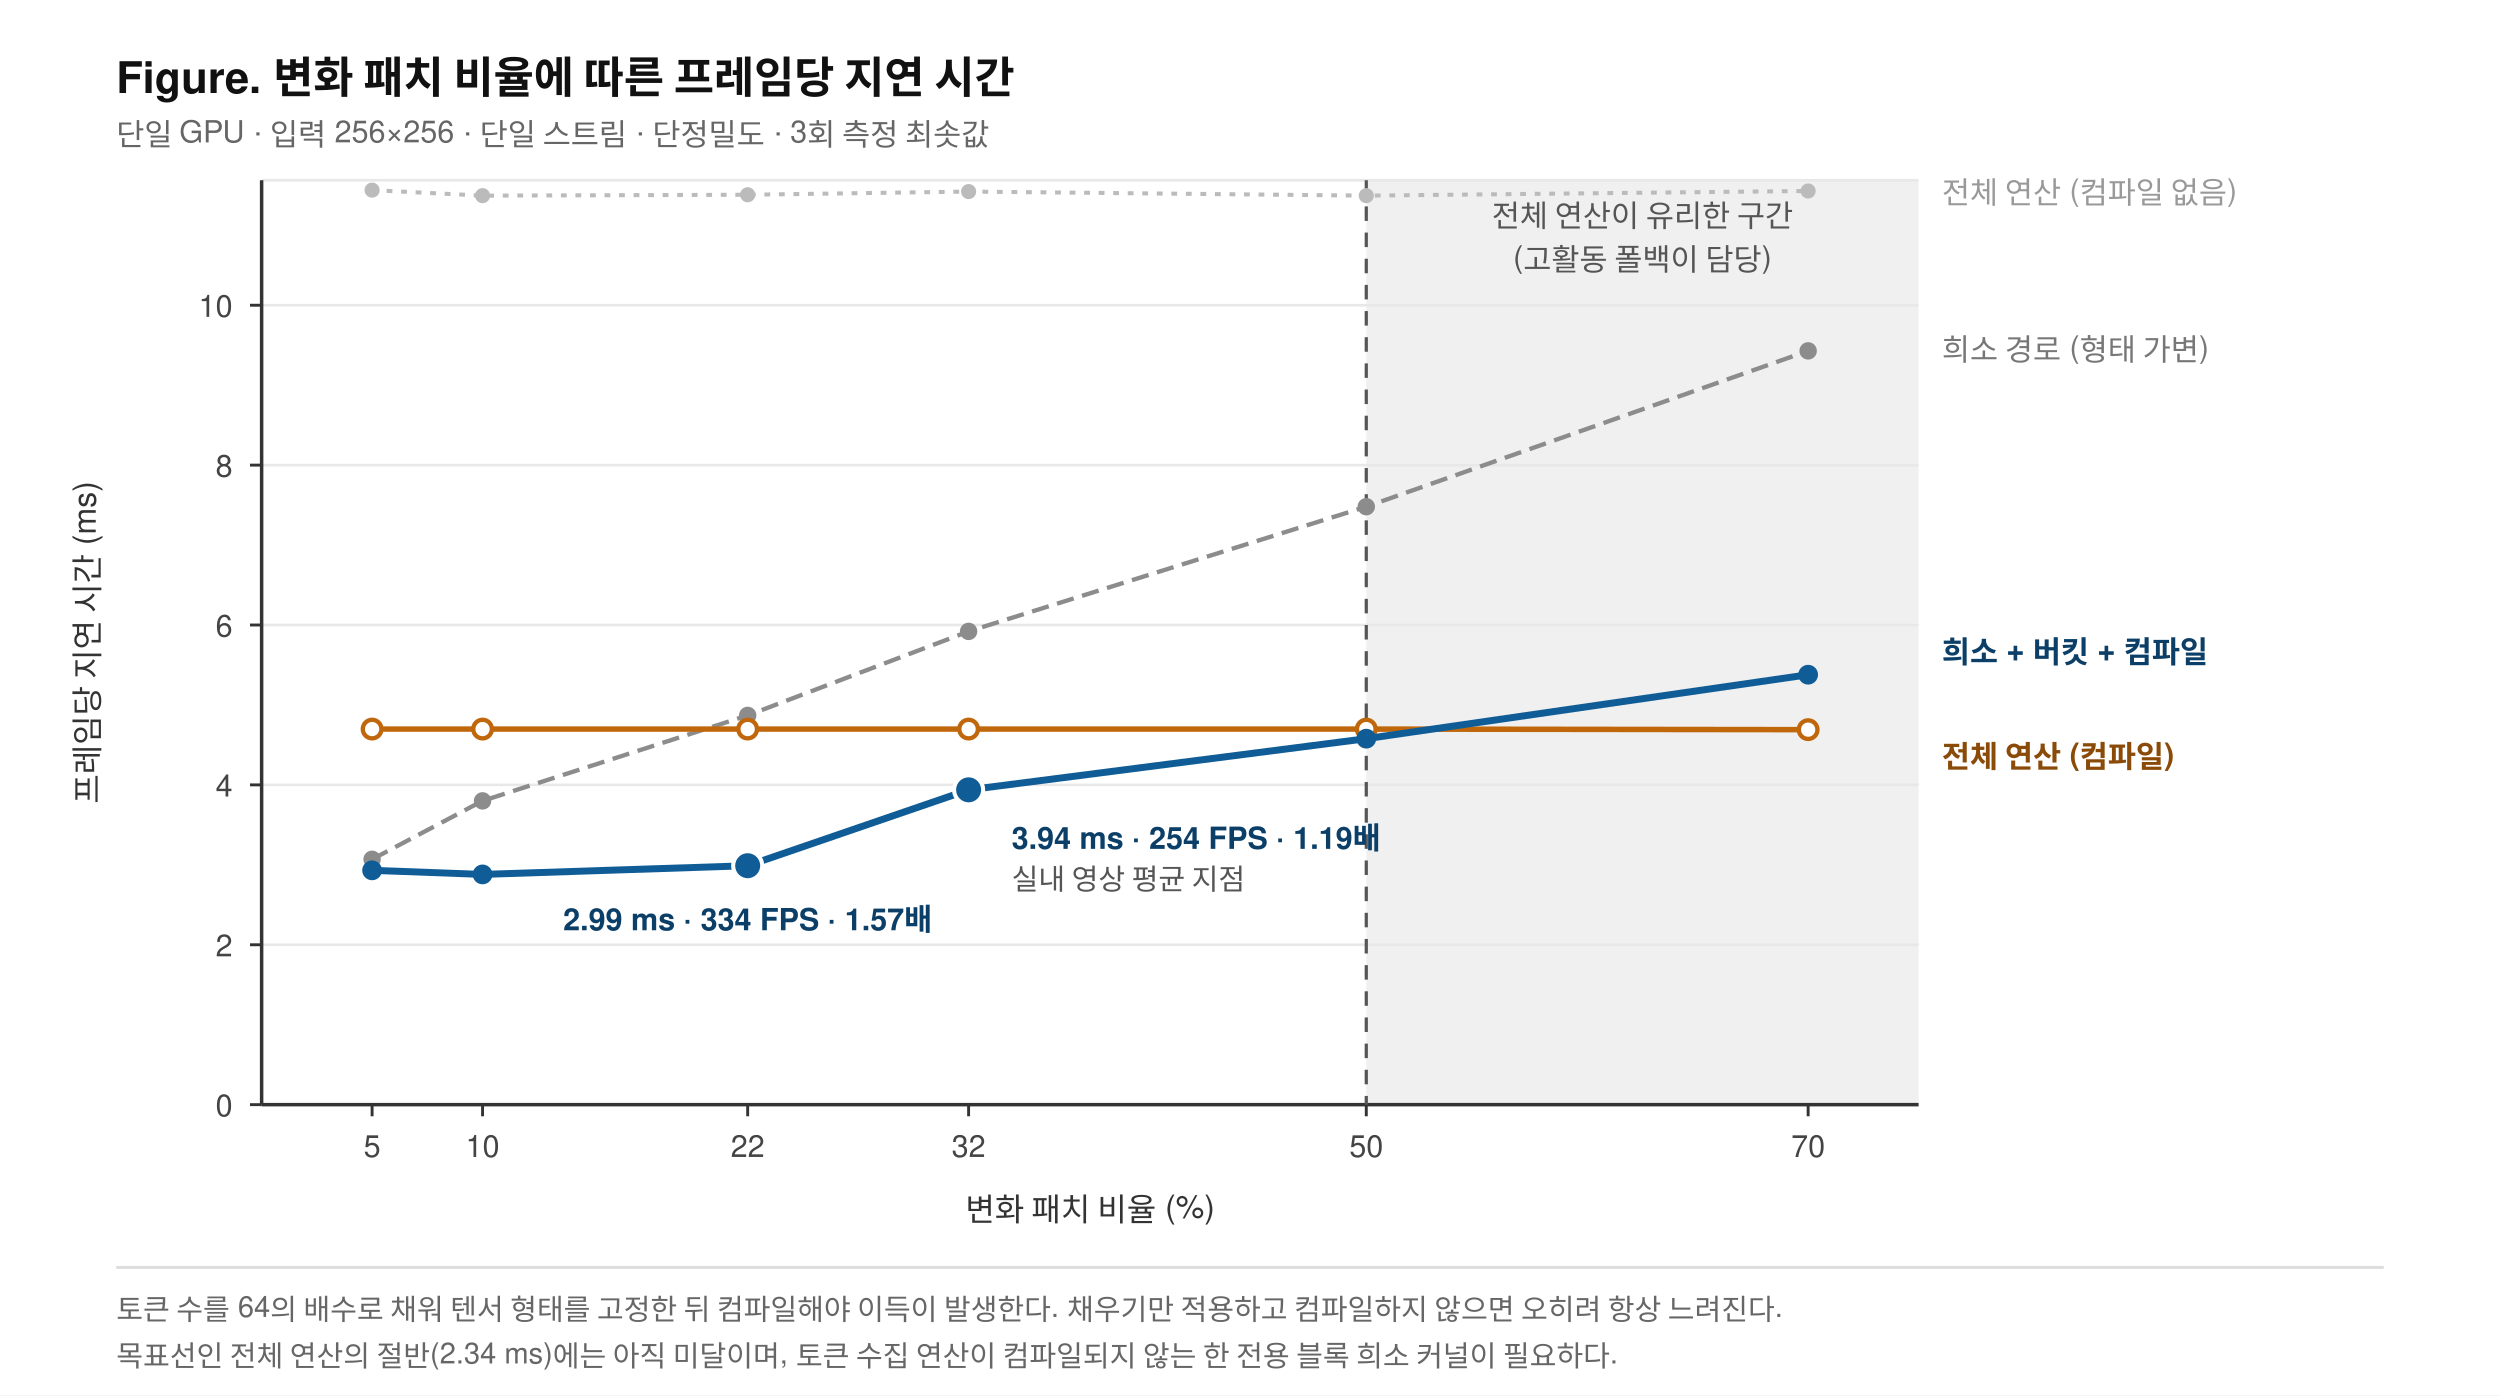
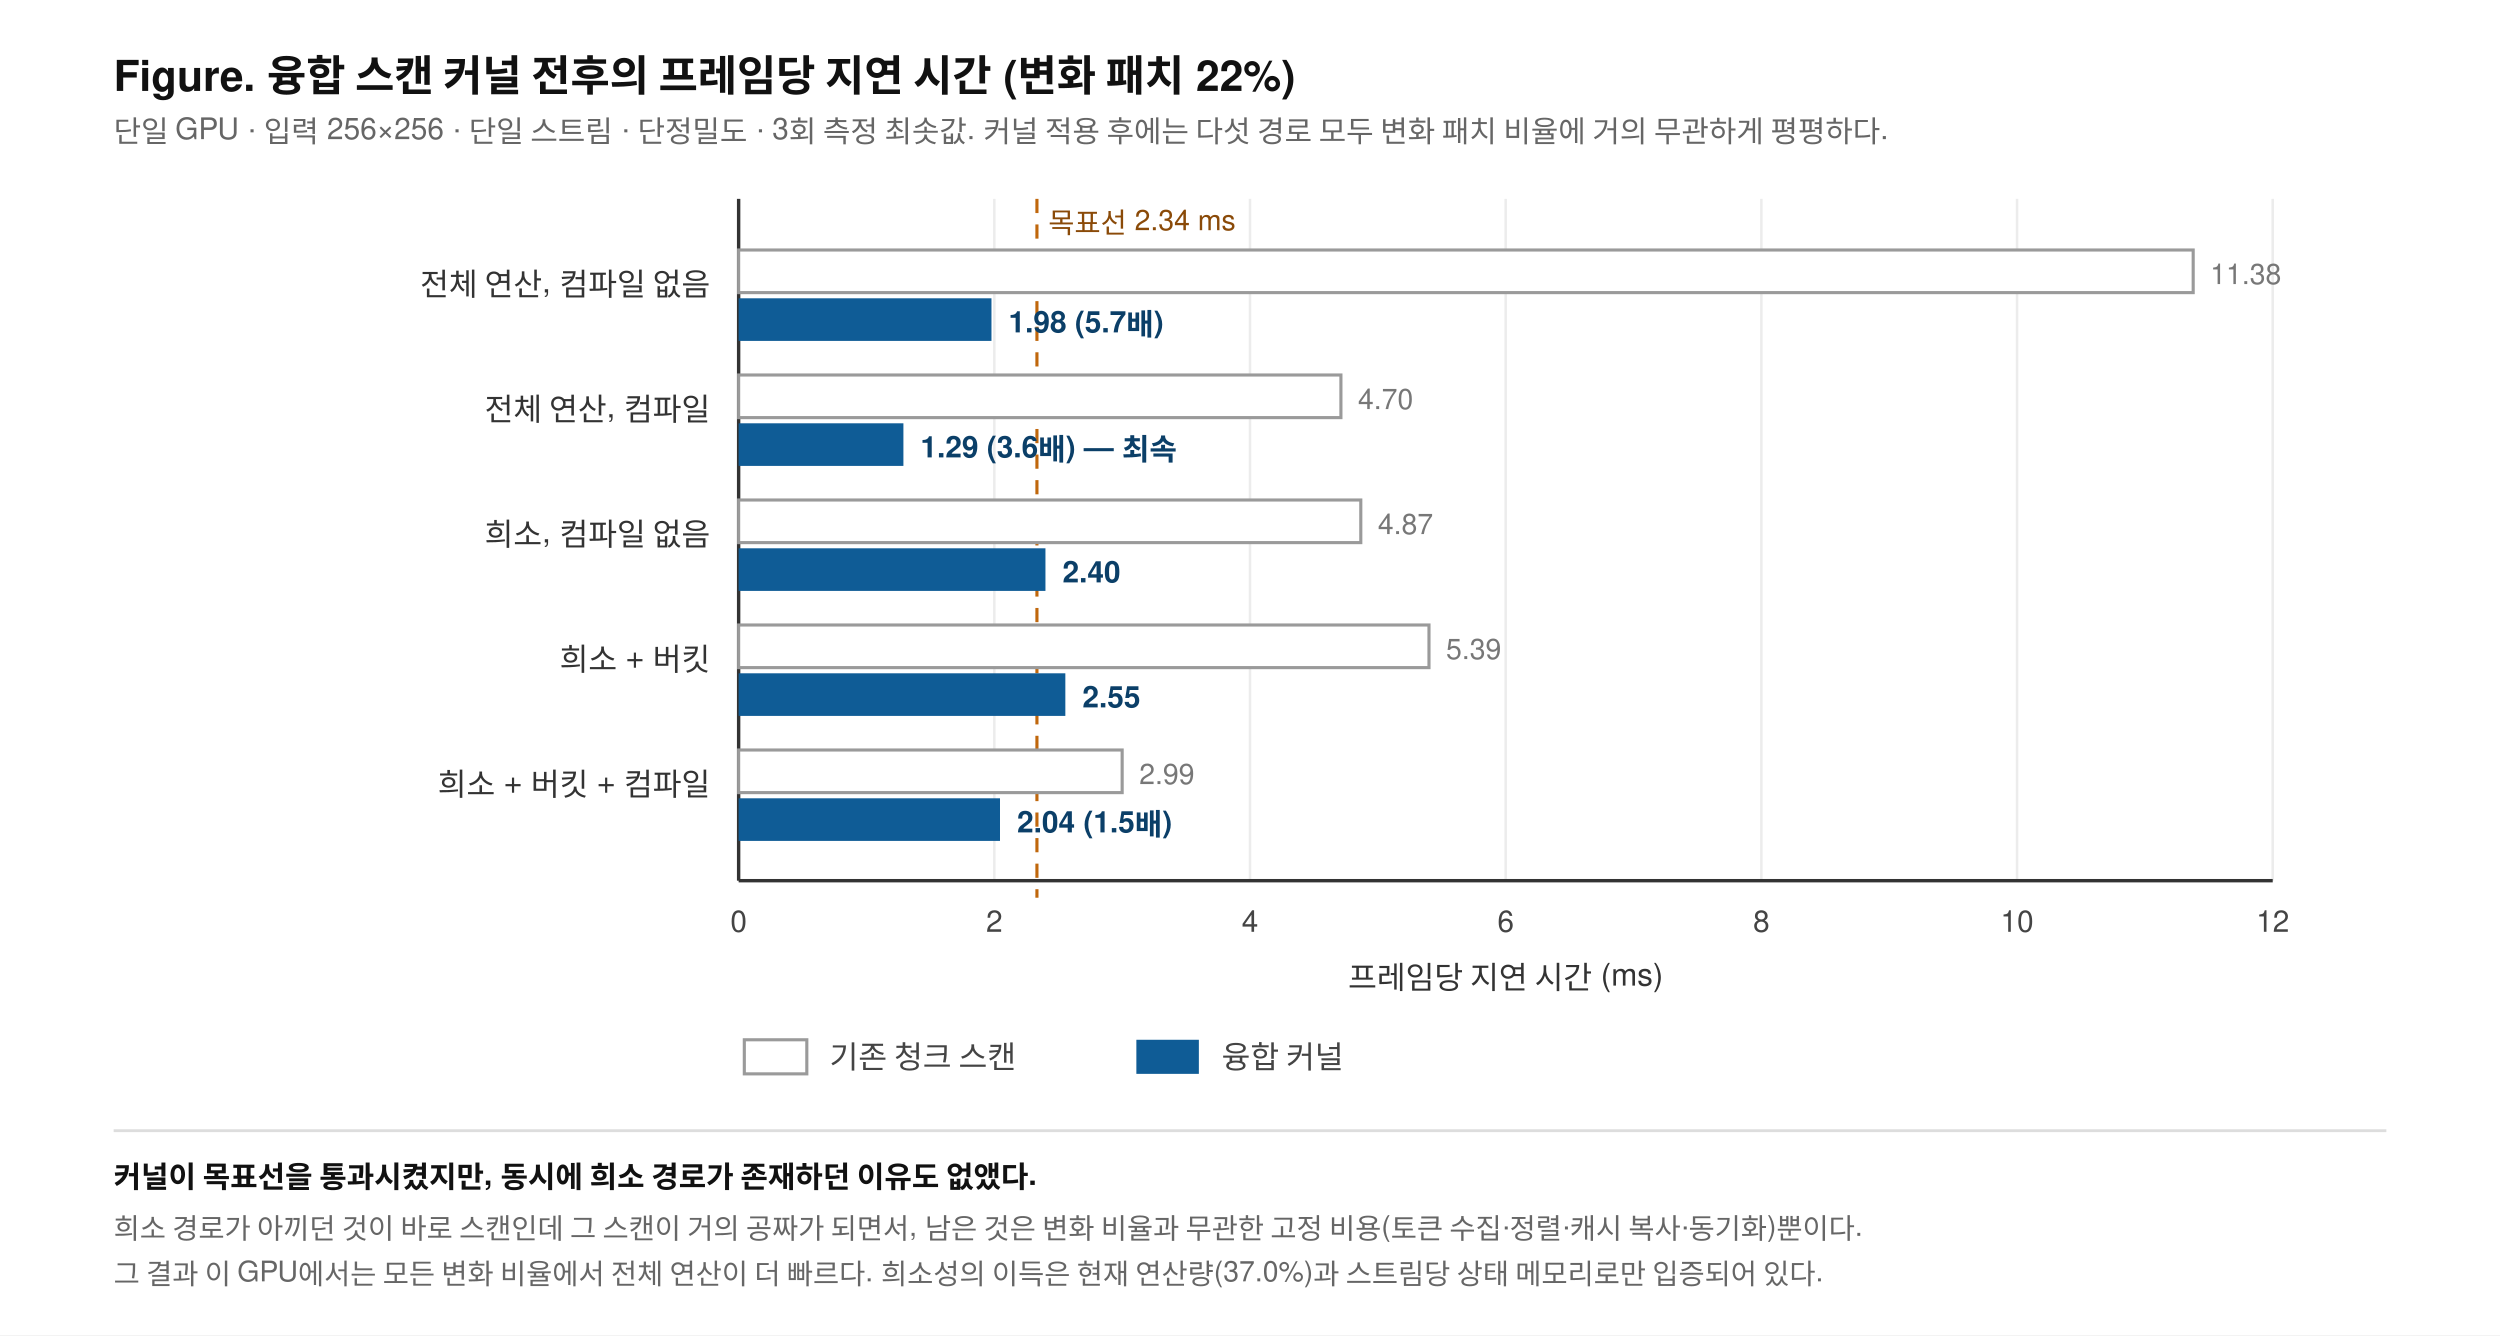
- <svg xmlns="http://www.w3.org/2000/svg" viewBox="0 0 860 480" width="860" height="480" font-family="Helvetica, Arial, 'Noto Sans KR', sans-serif">
-   <rect width="860" height="480" fill="#ffffff" />
-   <text x="40" y="32" font-size="15" font-weight="600" fill="#111111">Figure. 변화 패치 비율에 따른 프레임당 지연 시간</text>
-   <text x="40" y="50" font-size="10.5" fill="#666666">단일 GPU · 입력 256×256 · 단일 스트림 · 단정밀도 · 3회 측정 최솟값</text>
-   <rect x="470" y="62" width="190" height="318" fill="#f0f0f0" />
-   <g stroke="#e8e8e8" stroke-width="0.9">
-     <line x1="90" y1="325" x2="660" y2="325" />
-     <line x1="90" y1="270" x2="660" y2="270" />
-     <line x1="90" y1="215" x2="660" y2="215" />
-     <line x1="90" y1="160" x2="660" y2="160" />
-     <line x1="90" y1="105" x2="660" y2="105" />
-     <line x1="90" y1="62" x2="660" y2="62" />
+ <svg xmlns="http://www.w3.org/2000/svg" viewBox="0 0 880 470" width="880" height="470" font-family="Helvetica, Arial, 'Noto Sans KR', sans-serif">
+   <rect width="880" height="470" fill="#ffffff" />
+   <text x="40" y="32" font-size="15" font-weight="600" fill="#111111">Figure. 융합 스캔 커널 전후의 프레임당 지연 시간 (변화 패치 22%)</text>
+   <text x="40" y="50" font-size="10.5" fill="#666666">단일 GPU · 입력 256×256 · 단일 스트림 · 단정밀도 · 3회 측정 최솟값. 커널 적용 후에는 다섯 경로 모두 변화 패치 비율에 거의 무관하게 평평하다.</text>
+   <line x1="365" y1="70" x2="365" y2="316" stroke="#c0670c" stroke-width="1.1" stroke-dasharray="5 4" />
+   <text x="369" y="82" font-size="10" fill="#8a4a08">목표선 2.34 ms</text>
+   <g stroke="#ececec" stroke-width="0.9">
+     <line x1="350" y1="70" x2="350" y2="310" />
+     <line x1="440" y1="70" x2="440" y2="310" />
+     <line x1="530" y1="70" x2="530" y2="310" />
+     <line x1="620" y1="70" x2="620" y2="310" />
+     <line x1="710" y1="70" x2="710" y2="310" />
+     <line x1="800" y1="70" x2="800" y2="310" />
  </g>
-   <line x1="90" y1="380" x2="660" y2="380" stroke="#333333" stroke-width="1.2" />
-   <line x1="90" y1="62" x2="90" y2="380" stroke="#333333" stroke-width="1.2" />
-   <g stroke="#333333" stroke-width="1">
-     <line x1="86" y1="380" x2="90" y2="380" />
-     <line x1="86" y1="325" x2="90" y2="325" />
-     <line x1="86" y1="270" x2="90" y2="270" />
-     <line x1="86" y1="215" x2="90" y2="215" />
-     <line x1="86" y1="160" x2="90" y2="160" />
-     <line x1="86" y1="105" x2="90" y2="105" />
-     <line x1="128" y1="380" x2="128" y2="384" />
-     <line x1="166" y1="380" x2="166" y2="384" />
-     <line x1="257.2" y1="380" x2="257.2" y2="384" />
-     <line x1="333.2" y1="380" x2="333.2" y2="384" />
-     <line x1="470" y1="380" x2="470" y2="384" />
-     <line x1="622" y1="380" x2="622" y2="384" />
+   <line x1="260" y1="310" x2="800" y2="310" stroke="#333333" stroke-width="1.2" />
+   <line x1="260" y1="70" x2="260" y2="310" stroke="#333333" stroke-width="1.2" />
+   <g font-size="10.5" fill="#444444" text-anchor="middle">
+     <text x="260" y="328">0</text>
+     <text x="350" y="328">2</text>
+     <text x="440" y="328">4</text>
+     <text x="530" y="328">6</text>
+     <text x="620" y="328">8</text>
+     <text x="710" y="328">10</text>
+     <text x="800" y="328">12</text>
  </g>
-   <g font-size="10.5" fill="#444444" text-anchor="end">
-     <text x="80" y="384">0</text>
-     <text x="80" y="329">2</text>
-     <text x="80" y="274">4</text>
-     <text x="80" y="219">6</text>
-     <text x="80" y="164">8</text>
-     <text x="80" y="109">10</text>
+   <text x="530" y="348" font-size="11" fill="#333333" text-anchor="middle">프레임당 지연 시간 (ms)</text>
+   <g font-size="11" fill="#333333" text-anchor="end">
+     <text x="250" y="104">전체 연산, 컴파일 없음</text>
+     <text x="250" y="148">전체 연산, 컴파일</text>
+     <text x="250" y="192">희소, 컴파일 없음</text>
+     <text x="250" y="236">희소 + 버킷</text>
+     <text x="250" y="280">희소 + 버킷 + 컴파일</text>
  </g>
-   <text x="34" y="221" font-size="11" fill="#333333" text-anchor="middle" transform="rotate(-90 34 221)">프레임당 지연 시간 (ms)</text>
-   <g font-size="10.5" fill="#444444" text-anchor="middle">
-     <text x="128" y="398">5</text>
-     <text x="166" y="398">10</text>
-     <text x="257.2" y="398">22</text>
-     <text x="333.2" y="398">32</text>
-     <text x="470" y="398">50</text>
-     <text x="622" y="398">70</text>
+   <g fill="#ffffff" stroke="#9a9a9a" stroke-width="1.1">
+     <rect x="260" y="88" width="512" height="15" />
+     <rect x="260" y="132" width="212" height="15" />
+     <rect x="260" y="176" width="219" height="15" />
+     <rect x="260" y="220" width="243" height="15" />
+     <rect x="260" y="264" width="135" height="15" />
  </g>
-   <text x="375" y="420" font-size="11" fill="#333333" text-anchor="middle">변화 패치 비율 (%)</text>
-   <line x1="470" y1="62" x2="470" y2="380" stroke="#555555" stroke-width="1.1" stroke-dasharray="5 4" />
-   <text x="565" y="78" font-size="10.5" fill="#555555" text-anchor="middle">전체 연산이 유리한 구간</text>
-   <text x="565" y="92" font-size="10.5" fill="#555555" text-anchor="middle">(고활동 폴백이 담당)</text>
-   <polyline points="128,65.4 166,67.3 257.2,67.0 333.2,65.9 470,67.3 622,65.7" fill="none" stroke="#bbbbbb" stroke-width="1.4" stroke-dasharray="2 3" />
-   <g fill="#bbbbbb">
-     <circle cx="128" cy="65.4" r="2.6" />
-     <circle cx="166" cy="67.3" r="2.6" />
-     <circle cx="257.2" cy="67.0" r="2.6" />
-     <circle cx="333.2" cy="65.9" r="2.6" />
-     <circle cx="470" cy="67.3" r="2.6" />
-     <circle cx="622" cy="65.7" r="2.6" />
+   <g font-size="10" fill="#777777">
+     <text x="778" y="100">11.38</text>
+     <text x="478" y="144">4.70</text>
+     <text x="485" y="188">4.87</text>
+     <text x="509" y="232">5.39</text>
+     <text x="401" y="276">2.99</text>
  </g>
-   <polyline points="128,295.6 166,275.5 257.2,246.1 333.2,217.2 470,174.3 622,120.7" fill="none" stroke="#8c8c8c" stroke-width="1.5" stroke-dasharray="6 3" />
-   <g fill="#8c8c8c">
-     <circle cx="128" cy="295.6" r="3" />
-     <circle cx="166" cy="275.5" r="3" />
-     <circle cx="257.2" cy="246.1" r="3" />
-     <circle cx="333.2" cy="217.2" r="3" />
-     <circle cx="470" cy="174.3" r="3" />
-     <circle cx="622" cy="120.7" r="3" />
+   <g fill="#0f5c96">
+     <rect x="260" y="105" width="89" height="15" />
+     <rect x="260" y="149" width="58" height="15" />
+     <rect x="260" y="193" width="108" height="15" />
+     <rect x="260" y="237" width="115" height="15" />
+     <rect x="260" y="281" width="92" height="15" />
  </g>
-   <polyline points="128,250.8 166,250.8 257.2,250.8 333.2,250.8 470,250.8 622,251.0" fill="none" stroke="#c0670c" stroke-width="1.9" />
-   <g fill="#ffffff" stroke="#c0670c" stroke-width="1.5">
-     <circle cx="128" cy="250.8" r="3.2" />
-     <circle cx="166" cy="250.8" r="3.2" />
-     <circle cx="257.2" cy="250.8" r="3.2" />
-     <circle cx="333.2" cy="250.8" r="3.2" />
-     <circle cx="470" cy="250.8" r="3.2" />
-     <circle cx="622" cy="251.0" r="3.2" />
+   <g font-size="10.5" font-weight="600" fill="#0b3f68">
+     <text x="355" y="117">1.98  (5.7배)</text>
+     <text x="324" y="161">1.29  (3.6배)  — 최속</text>
+     <text x="374" y="205">2.40</text>
+     <text x="381" y="249">2.55</text>
+     <text x="358" y="293">2.04  (1.5배)</text>
  </g>
-   <polyline points="128,299.4 166,300.8 257.2,297.8 333.2,271.7 470,254.1 622,232.1" fill="none" stroke="#0f5c96" stroke-width="2.4" />
-   <g fill="#0f5c96">
-     <circle cx="128" cy="299.4" r="3.4" />
-     <circle cx="166" cy="300.8" r="3.4" />
-     <circle cx="470" cy="254.1" r="3.4" />
-     <circle cx="622" cy="232.1" r="3.4" />
-   </g>
-   <g fill="#0f5c96" stroke="#ffffff" stroke-width="1.4">
-     <circle cx="257.2" cy="297.8" r="5" />
-     <circle cx="333.2" cy="271.7" r="5" />
-   </g>
-   <text x="257.2" y="320" font-size="10.5" font-weight="600" fill="#0b3f68" text-anchor="middle">2.99 ms · 334 FPS · 1.57배</text>
-   <text x="348" y="292" font-size="10.5" font-weight="600" fill="#0b3f68">3.94 ms · 254 FPS · 1.19배</text>
-   <text x="348" y="306" font-size="10" fill="#555555">실내 영상 평균 지점</text>
-   <text x="668" y="70" font-size="10.5" fill="#999999">전체 연산 (컴파일 없음)</text>
-   <text x="668" y="124" font-size="10.5" fill="#777777">희소 경로 (형태 가변)</text>
-   <text x="668" y="228" font-size="10.5" font-weight="600" fill="#0b3f68">희소 + 버킷 + 컴파일</text>
-   <text x="668" y="264" font-size="10.5" font-weight="600" fill="#8a4a08">전체 연산 (컴파일)</text>
-   <line x1="40" y1="436" x2="820" y2="436" stroke="#dddddd" stroke-width="1" />
-   <text x="40" y="454" font-size="10" fill="#666666">토큰 수를 64의 배수로 채워 텐서 형태를 고정한 뒤 컴파일해야 이득이 발생한다. 채우기만 적용하고 컴파일하지 않으면 오히려 항상 느려진다.</text>
-   <text x="40" y="470" font-size="10" fill="#666666">목표선인 전체 연산의 절반(2.34 ms)에는 아직 미달이며, 토큰 수집 연산이 컴파일되지 않는 한 전용 블록 희소 커널이 필요하다.</text>
+   <rect x="262" y="366" width="22" height="12" fill="#ffffff" stroke="#9a9a9a" stroke-width="1.1" />
+   <text x="292" y="376" font-size="11" fill="#444444">기존 청크 스캔</text>
+   <rect x="400" y="366" width="22" height="12" fill="#0f5c96" />
+   <text x="430" y="376" font-size="11" fill="#444444">융합 커널</text>
+   <line x1="40" y1="398" x2="840" y2="398" stroke="#dddddd" stroke-width="1" />
+   <text x="40" y="418" font-size="10.5" font-weight="600" fill="#111111">커널이 목표선을 통과시켰지만, 동시에 희소 경로가 존재하던 이유도 없앴다.</text>
+   <text x="40" y="436" font-size="10" fill="#666666">희소 경로가 아끼던 것이 바로 스캔인데 그 스캔이 거의 공짜가 되면서, 남은 것은 변화 비율과 무관한 고정 비용(토큰 수집·정렬·캐시 복사·동기화)뿐이다.</text>
+   <text x="40" y="452" font-size="10" fill="#666666">그 결과 이 GPU에서는 모든 변화 비율에서 전체 연산이 더 빠르다. 희소성의 이득은 현재 연산량(37.0%)과 스트림당 상태 메모리로만 입증되어 있다.</text>
</svg>
